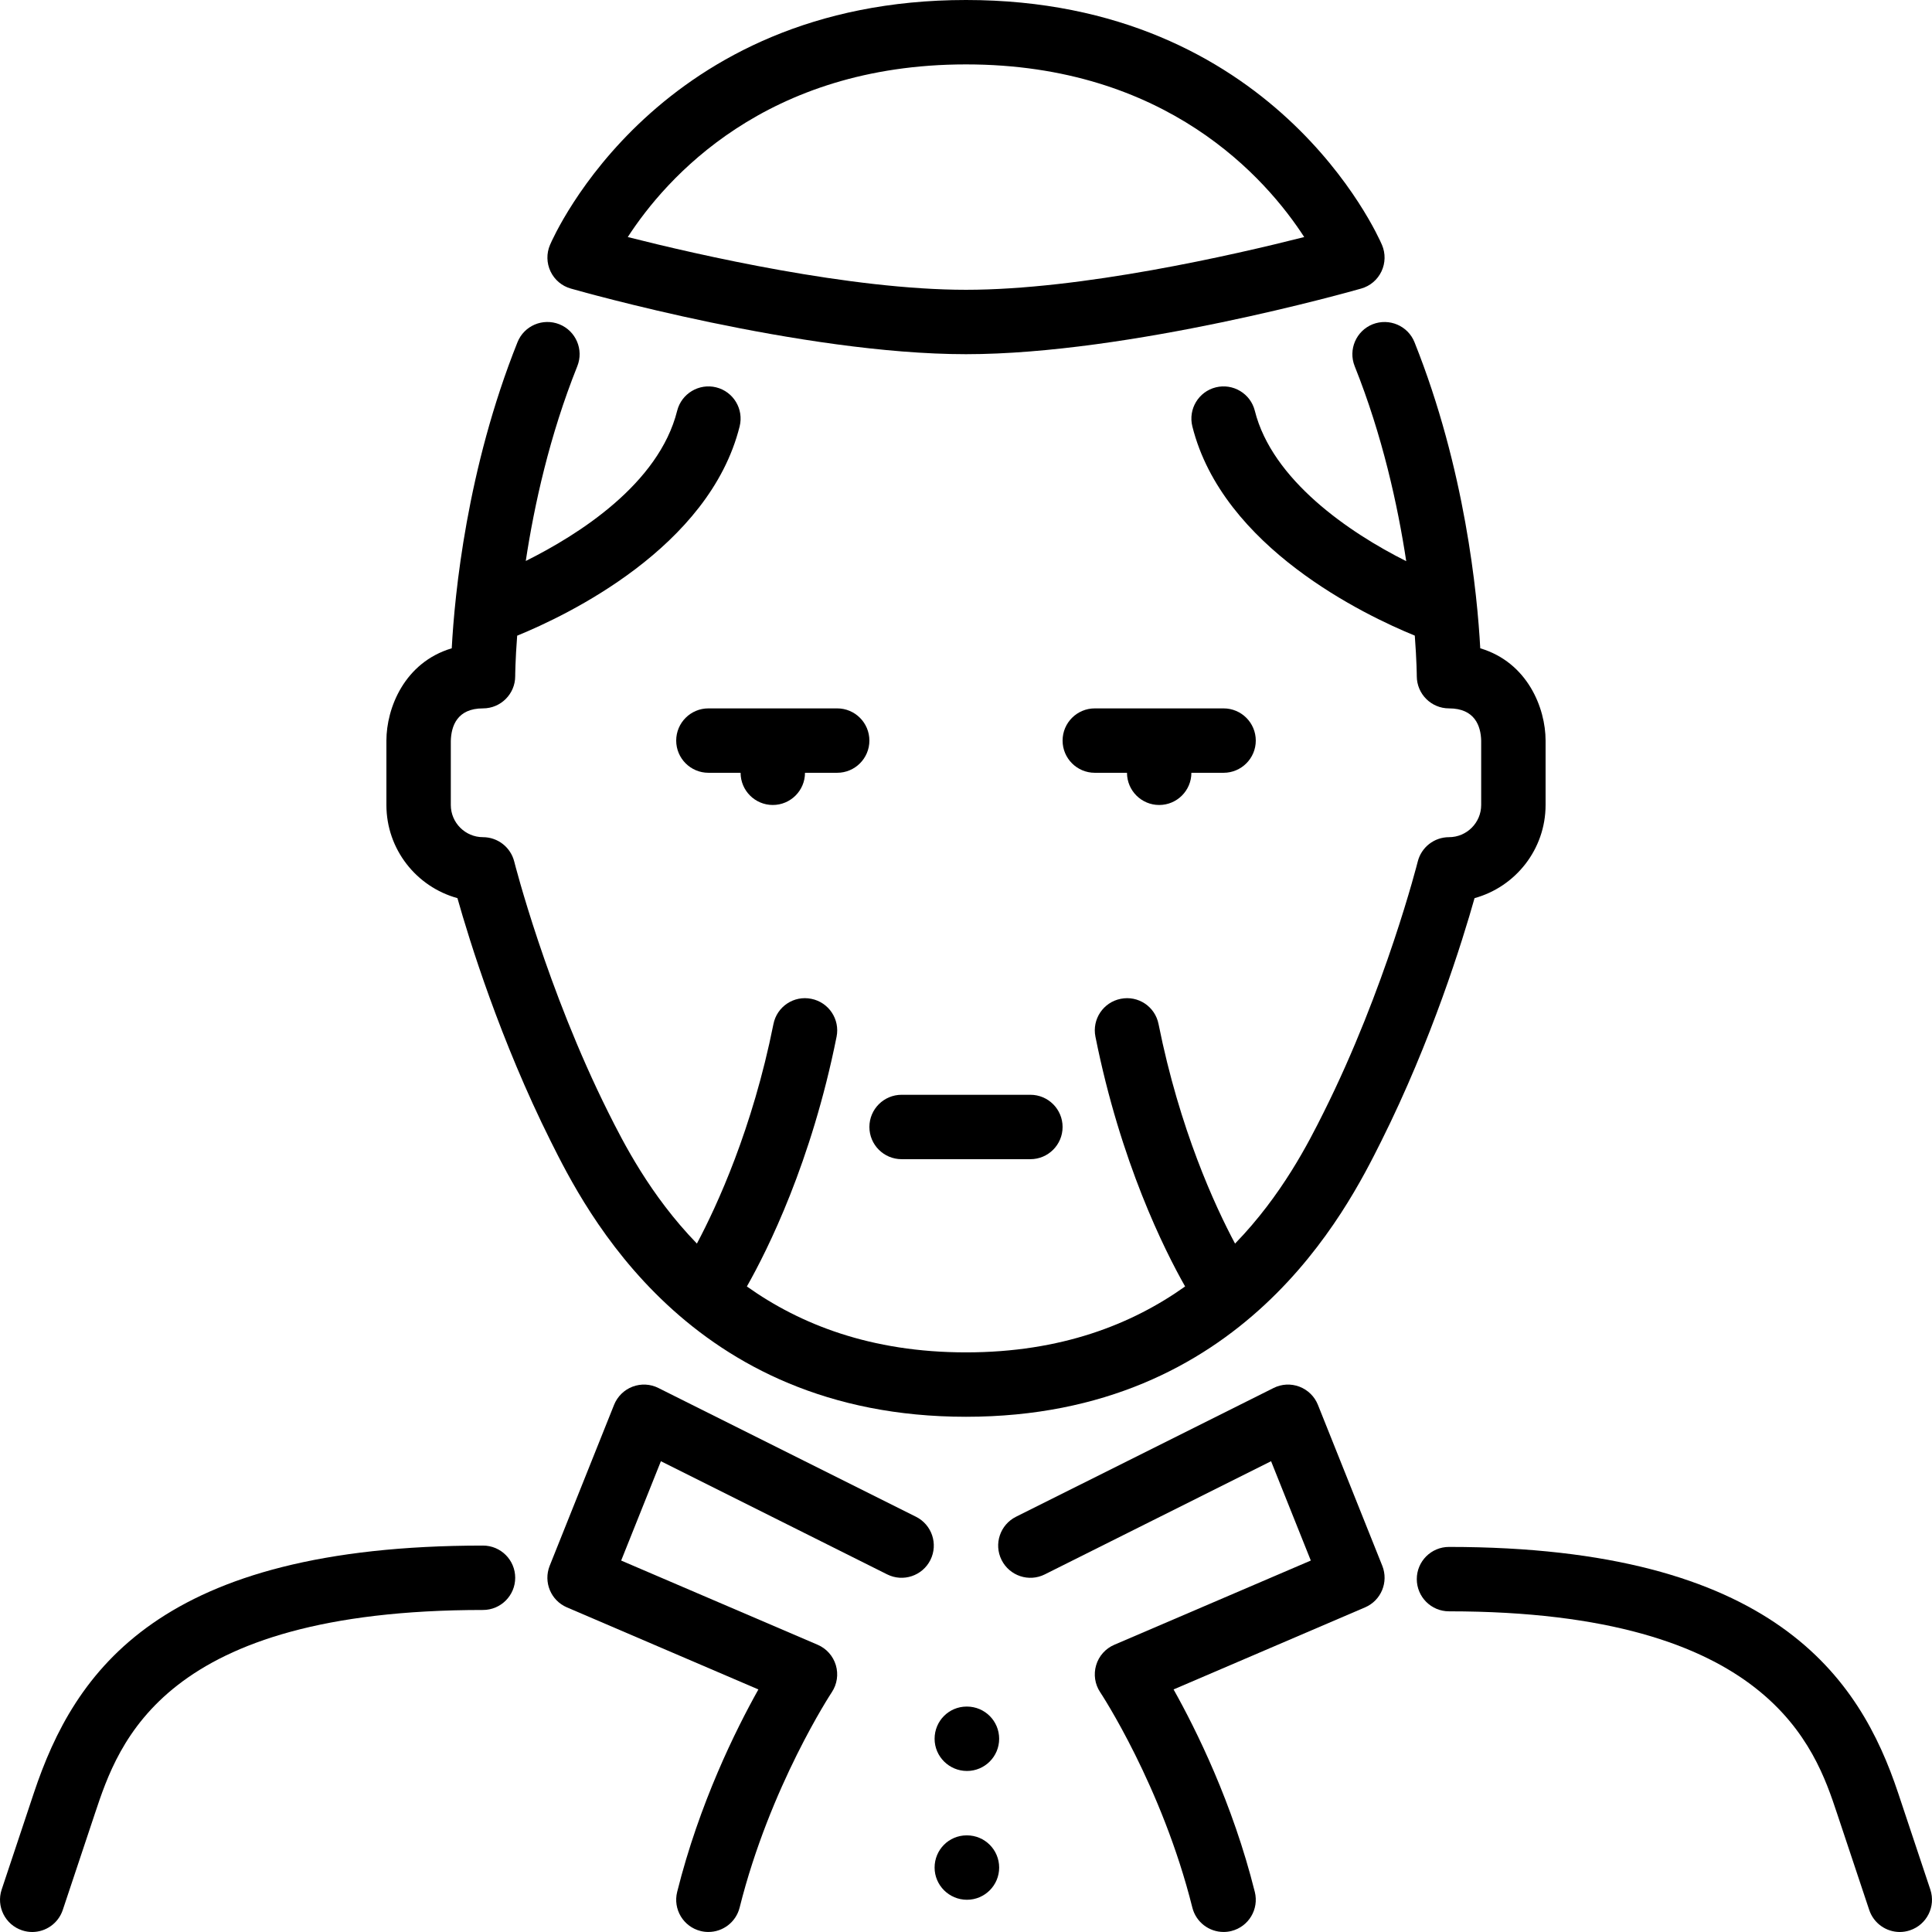
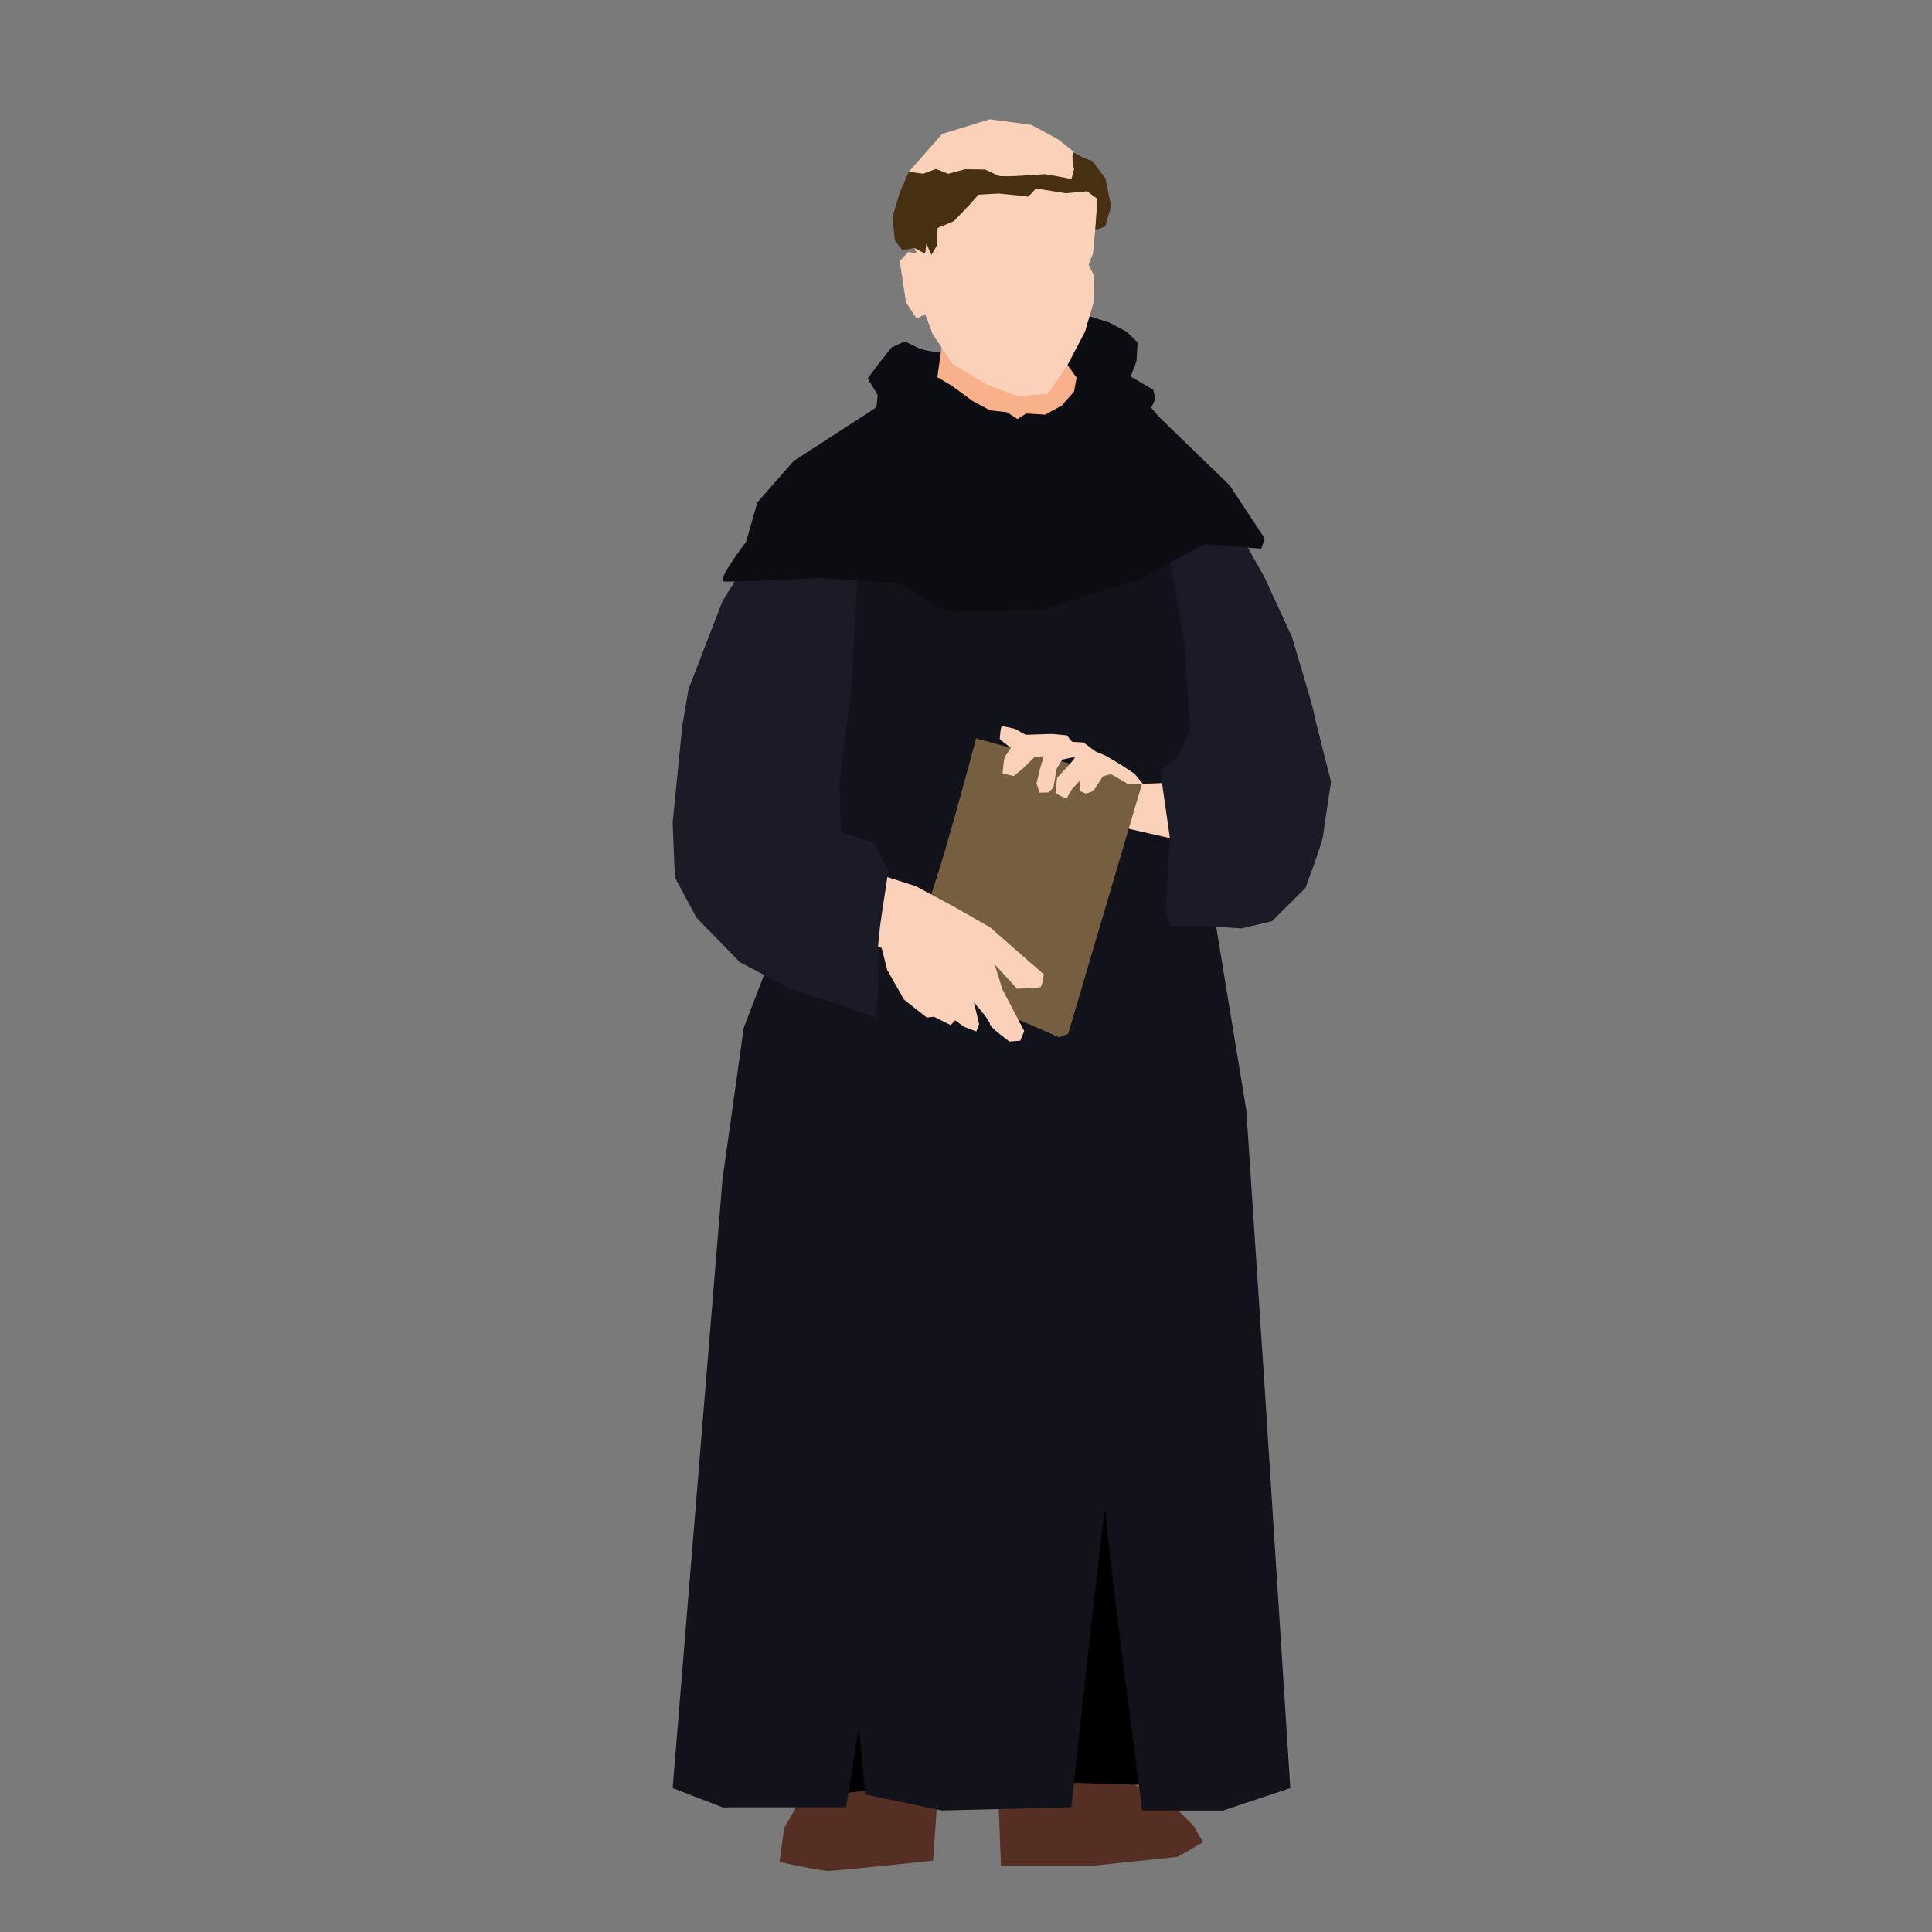
- <svg xmlns="http://www.w3.org/2000/svg" fill="#000000" height="800px" width="800px" version="1.1" id="Layer_1" viewBox="0 0 512.009 512.009" xml:space="preserve">
-   <g>
-     <g>
-       <g>
-         <path d="M121.227,238.02c3.166,11.221,11.349,37.675,24.738,64.461c9.028,18.057,36.497,72.986,110.037,72.986     s101.009-54.929,110.029-72.986c13.397-26.786,21.581-53.239,24.747-64.461c10.837-2.978,18.825-12.919,18.825-24.687v-17.067     c0-8.602-4.77-20.719-17.314-24.457c-0.777-14.387-4.002-47.548-17.425-81.118c-1.749-4.369-6.716-6.477-11.102-4.753     c-4.369,1.758-6.502,6.716-4.753,11.102c7.364,18.389,11.409,36.881,13.662,51.678c-15.138-7.586-35.533-21.513-40.124-39.859     c-1.143-4.565-5.786-7.339-10.351-6.204c-4.565,1.143-7.347,5.769-6.204,10.351c8.03,32.102,45.79,50.065,58.948,55.441     c0.503,6.63,0.529,10.633,0.529,10.752c0.009,4.71,3.823,8.533,8.533,8.533c6.869,0,8.431,4.693,8.533,8.533v17.067     c0,4.702-3.831,8.533-8.533,8.533c-3.917,0-7.33,2.671-8.277,6.46c-0.085,0.333-8.499,33.613-24.96,66.526     c-3.968,7.945-11.017,21.905-23.458,34.722c-5.342-10.001-14.686-30.268-20.275-58.18c-0.913-4.625-5.385-7.629-10.035-6.69     c-4.625,0.922-7.62,5.419-6.69,10.035c6.648,33.246,18.236,56.44,23.765,66.193c-14.071,10.01-32.819,17.468-58.069,17.468     c-25.25,0-43.998-7.458-58.069-17.468c5.53-9.754,17.118-32.947,23.774-66.193c0.922-4.617-2.074-9.114-6.699-10.035     c-4.625-0.947-9.122,2.065-10.035,6.69c-5.555,27.767-14.942,48.119-20.284,58.172c-12.433-12.826-19.482-26.769-23.458-34.714     c-16.41-32.836-24.866-66.193-24.951-66.526c-0.956-3.789-4.369-6.46-8.277-6.46c-4.702,0-8.533-3.831-8.533-8.533v-16.964     c0.102-3.942,1.664-8.636,8.533-8.636c4.71,0,8.533-3.823,8.533-8.533c0-0.128,0.017-4.113,0.521-10.735     c13.099-5.342,50.918-23.313,58.957-55.458c1.143-4.582-1.638-9.208-6.204-10.351c-4.548-1.135-9.207,1.638-10.351,6.204     c-4.855,19.405-26.197,32.879-40.124,39.808c2.244-14.771,6.289-33.22,13.662-51.627c1.749-4.386-0.384-9.344-4.753-11.102     c-4.403-1.741-9.353,0.384-11.102,4.753c-13.423,33.57-16.649,66.731-17.425,81.118c-12.544,3.738-17.314,15.855-17.314,24.457     v17.067C102.403,225.101,110.381,235.042,121.227,238.02z" />
-         <path d="M221.869,187.733h-34.133c-4.71,0-8.533,3.823-8.533,8.533s3.823,8.533,8.533,8.533h8.533     c0,4.71,3.823,8.533,8.533,8.533c4.71,0,8.533-3.823,8.533-8.533h8.533c4.71,0,8.533-3.823,8.533-8.533     S226.58,187.733,221.869,187.733z" />
-         <path d="M151.256,76.467c2.492,0.717,61.389,17.399,104.747,17.399c43.358,0,102.255-16.683,104.747-17.399     c2.355-0.666,4.309-2.321,5.359-4.54c1.05-2.21,1.101-4.77,0.137-7.023C365.11,62.251,337.496,0,256.003,0     S146.895,62.251,145.76,64.905c-0.964,2.253-0.913,4.813,0.137,7.023C146.947,74.146,148.901,75.802,151.256,76.467z      M256.003,17.067c53.188,0,79.607,30.285,89.634,45.756C326.889,67.576,286.586,76.8,256.003,76.8     c-30.549,0-70.878-9.224-89.634-13.978C176.404,47.334,202.831,17.067,256.003,17.067z" />
-         <path d="M290.136,204.8h8.533c0,4.71,3.823,8.533,8.533,8.533c4.71,0,8.533-3.823,8.533-8.533h8.533     c4.71,0,8.533-3.823,8.533-8.533s-3.823-8.533-8.533-8.533h-34.133c-4.71,0-8.533,3.823-8.533,8.533S285.426,204.8,290.136,204.8     z" />
-         <path d="M238.936,307.2h34.133c4.71,0,8.533-3.823,8.533-8.533s-3.823-8.533-8.533-8.533h-34.133     c-4.71,0-8.533,3.823-8.533,8.533S234.226,307.2,238.936,307.2z" />
-         <path d="M349.263,372.292c-0.887-2.21-2.662-3.951-4.898-4.804c-2.236-0.845-4.702-0.725-6.844,0.35l-68.267,34.125     c-4.216,2.116-5.931,7.236-3.823,11.452c2.116,4.215,7.228,5.939,11.452,3.823l59.972-29.995l10.53,26.325l-52.079,22.323     c-2.33,0.998-4.096,2.978-4.813,5.41c-0.725,2.432-0.333,5.06,1.075,7.168c0.162,0.239,16.341,24.747,24.422,57.071     c0.973,3.874,4.446,6.46,8.269,6.46c0.691,0,1.382-0.077,2.082-0.256c4.565-1.143,7.347-5.769,6.204-10.351     c-5.879-23.526-15.556-43.017-21.53-53.666l50.748-21.751c4.258-1.818,6.281-6.707,4.565-11.017L349.263,372.292z" />
-         <path d="M256.259,452.267h-0.085c-4.71,0-8.491,3.823-8.491,8.533s3.857,8.533,8.576,8.533c4.719,0,8.533-3.823,8.533-8.533     S260.978,452.267,256.259,452.267z" />
-         <path d="M128.003,409.6c-85.632,0-108.22,33.143-119.031,65.57l-8.533,25.6c-1.485,4.471,0.93,9.301,5.402,10.795     c0.896,0.299,1.809,0.444,2.697,0.444c3.576,0,6.904-2.27,8.098-5.845l8.533-25.6c6.281-18.833,17.963-53.897,102.835-53.897     c4.71,0,8.533-3.823,8.533-8.533S132.713,409.6,128.003,409.6z" />
-         <path d="M511.567,500.77l-8.533-25.6c-10.121-30.37-32.802-65.212-119.031-65.212c-4.71,0-8.533,3.814-8.533,8.525     c0,4.719,3.823,8.542,8.533,8.542c84.992,0,97.05,36.156,102.835,53.538l8.533,25.6c1.195,3.575,4.523,5.845,8.098,5.845     c0.896,0,1.801-0.145,2.697-0.444C510.637,510.071,513.061,505.242,511.567,500.77z" />
-         <path d="M256.259,486.4h-0.085c-4.71,0-8.491,3.823-8.491,8.533s3.857,8.533,8.576,8.533c4.719,0,8.533-3.823,8.533-8.533     S260.978,486.4,256.259,486.4z" />
-         <path d="M242.75,401.963l-68.267-34.125c-2.133-1.075-4.617-1.195-6.852-0.35c-2.227,0.853-4.002,2.594-4.89,4.804     l-17.067,42.667c-1.715,4.309,0.307,9.199,4.565,11.017l50.748,21.751c-5.973,10.65-15.65,30.14-21.53,53.666     c-1.143,4.582,1.638,9.207,6.204,10.351c0.7,0.179,1.391,0.256,2.082,0.256c3.823,0,7.296-2.586,8.269-6.46     c8.047-32.179,24.269-56.832,24.431-57.079c1.399-2.108,1.792-4.736,1.067-7.168c-0.725-2.423-2.483-4.403-4.813-5.402     l-52.079-22.323l10.53-26.325l59.972,29.995c4.215,2.108,9.344,0.393,11.452-3.823S246.966,404.079,242.75,401.963z" />
-       </g>
+ <svg xmlns="http://www.w3.org/2000/svg" width="199.606mm" height="199.606mm" viewBox="0 0 199.606 199.606" version="1.1" id="svg5" xml:space="preserve">
+   <defs id="defs2" />
+   <g id="layer1" transform="translate(-5.056987,-38.51804)">
+     <path style="fill:#7a7a7a;fill-opacity:1;stroke:none;stroke-width:0.39" d="M 5.057,138.321 V 38.518 H 104.86 204.663 v 99.803 99.803 H 104.86 5.057 Z" id="path15635-8" />
+     <g id="g112" transform="translate(146.4071,-5.403908)">
+       <path style="fill:#562f24;fill-opacity:1;stroke:none;stroke-width:0.599;stroke-dasharray:none;stroke-opacity:1" d="m -57.252,227.431 -3.069,5.331 -0.503,3.533 c 0,0 4.233,0.926 5.027,0.926 0.794,0 10.848,-1.058 10.848,-1.058 l 0.661,-9.393 z" id="path111" />
+       <path style="fill:#562f24;fill-opacity:1;stroke:none;stroke-width:0.599;stroke-dasharray:none;stroke-opacity:1" d="m -38.335,226.24 0.397,10.451 h 9.393 l 8.864,-0.926 2.622,-1.514 -0.975,-1.689 -2.55,-2.55 -6.968,-3.309 z" id="path112" />
+       <path style="fill:#000000;fill-opacity:1;stroke:none;stroke-width:0.374;stroke-dasharray:none;stroke-opacity:1" d="m -18.739,190.025 -39.107,0.117 c 0,0 -10.366,40.503 -8.86,40.503 1.506,0 24.036,-2.913 24.036,-2.913 l 26.032,0.817 z" id="path110-9" />
+       <path style="fill:#12121b;fill-opacity:1;stroke:none;stroke-width:0.374;stroke-dasharray:none;stroke-opacity:1" d="m -49.52,93.124 -9.843,17.5 1.518,22.142 -6.657,17.314 -2.203,15.684 -5.148,62.9 5.148,1.981 h 12.769 l 1.321,-8.255 0.66,6.934 7.924,1.651 13.367,-0.33 c 0,0 3.523,-33.018 3.523,-30.707 0,2.311 3.802,31.037 3.802,31.037 h 8.364 l 6.934,-2.311 -2.642,-41.273 -1.898,-28.726 -5.572,-33.967 6.535,-7.458 -3.035,-10.214 -6.129,-15.468 -7.996,2.276 z" id="path109-6" />
+       <path style="fill:#f8b18a;fill-opacity:1;stroke:none;stroke-width:0.374;stroke-dasharray:none;stroke-opacity:1" d="m -43.662,76.791 -0.934,6.712 -2.043,3.677 c 0,0 9.514,4.378 9.806,4.378 0.292,0 9.864,-4.261 9.689,-4.494 -0.175,-0.233 -3.911,-5.428 -3.911,-5.428 l -1.109,-4.494 z" id="path105-8" />
+       <path style="fill:#fbd1ba;fill-opacity:1;stroke:none;stroke-width:0.374;stroke-dasharray:none;stroke-opacity:1" d="m -28.389,130.6 c 0.413,-0.991 1.197,-5.778 1.568,-5.654 0.371,0.124 8.667,-0.248 8.667,-0.248 0,0 0.289,6.356 -0.041,6.315 -0.33,-0.041 -8.255,-1.857 -8.255,-1.857 z" id="path102-3" />
+       <path style="fill:#765e41;fill-opacity:1;stroke:none;stroke-width:0.374;stroke-dasharray:none;stroke-opacity:1" d="m -45.938,138.253 c 1.144,-1.73 5.428,-18.036 5.428,-18.036 l 17.171,4.601 -7.657,25.926 -0.934,0.35 -9.864,-4.319 -3.852,-1.693 z" id="path104-4" />
+       <path style="fill:#fbd1ba;fill-opacity:1;stroke:none;stroke-width:0.374;stroke-dasharray:none;stroke-opacity:1" d="m -45.763,76.382 -0.875,0.467 -1.109,-1.693 -0.642,-4.261 0.876,-0.934 0.876,0.117 c 0,0 -1.226,-2.568 -0.759,-3.502 0.467,-0.934 -0.059,-4.903 -0.059,-4.903 l 3.444,-3.911 4.934,-1.518 4.288,0.584 2.802,1.518 2.335,1.868 1.693,4.261 -0.233,3.21 -0.233,2.451 -0.467,1.109 0.584,1.167 v 2.568 l -0.934,3.21 -1.809,3.444 -2.043,2.977 -3.152,0.233 -3.21,-1.226 -3.502,-2.101 -2.043,-3.094 z" id="path99-8" />
+       <path style="fill:#472f11;fill-opacity:1;stroke:none;stroke-width:0.374;stroke-dasharray:none;stroke-opacity:1" d="m -38.176,62.087 c 0.83,0.165 4.38,-0.165 4.71,-0.165 0.33,0 2.807,0.495 2.807,0.495 l 0.276,-0.978 c 0,0 -0.459,-2.176 0.135,-1.701 0.594,0.475 1.733,0.796 1.733,0.796 l 1.372,1.809 0.584,2.889 -0.613,2.101 -1.022,0.35 0.233,-3.21 -1.08,-0.788 -2.189,0.204 -3.094,-0.496 c 0,0 -0.759,0.905 -0.876,0.846 -0.117,-0.058 -2.977,-0.321 -2.977,-0.321 l -2.072,0.117 -1.021,1.138 -1.547,1.605 -1.663,0.7 -0.088,1.839 -0.555,0.934 -0.525,-1.167 -0.117,1.051 -1.11,-0.596 -1.254,0.216 c 0,0 -0.788,-0.934 -0.788,-1.138 0,-0.204 -0.233,-2.247 -0.233,-2.247 l 0.759,-2.539 0.934,-2.16 1.489,0.204 1.313,-0.496 1.255,0.496 1.78,-0.467 2.043,0.029 z" id="path100-4" />
+       <path style="fill:#fbd1ba;fill-opacity:1;stroke:none;stroke-width:0.374;stroke-dasharray:none;stroke-opacity:1" d="m -51.419,133.984 c 0.413,0.124 4.664,1.486 4.664,1.486 l 3.921,2.105 3.756,2.146 5.572,4.87 c 0,0 -0.165,1.238 -0.372,1.321 -0.206,0.083 -2.394,0.165 -2.394,0.165 l -2.311,-2.518 0.784,2.559 2.27,4.334 -0.413,0.991 -1.114,0.083 c 0,0 -2.022,-1.445 -2.022,-1.816 0,-0.371 -1.651,-2.229 -1.651,-2.229 l 0.537,2.229 -0.289,0.784 -1.279,-0.495 -0.908,-0.66 -0.454,0.495 -1.733,-0.867 -0.743,0.083 -2.353,-1.857 -1.733,-3.054 -0.578,-2.27 -2.518,-0.949 -6.582,-1.615 1.518,-6.537 z" id="path101-9" />
+       <path style="fill:#fbd1ba;fill-opacity:1;stroke:none;stroke-width:0.374;stroke-dasharray:none;stroke-opacity:1" d="m -37.767,123.836 c 0,0 0.117,-1.634 0.263,-1.78 0.146,-0.146 0.584,-0.876 0.584,-0.876 l -1.138,-0.876 c 0,0 0.058,-1.342 0.233,-1.342 0.175,0 1.313,0.204 1.518,0.35 0.204,0.146 0.934,0.525 0.934,0.525 l 2.714,-0.088 1.547,0.146 c 0,0 0.467,0.671 0.584,0.671 0.117,0 1.109,0.058 1.109,0.058 l 1.255,0.934 1.167,0.496 1.634,0.992 1.226,0.817 0.868,1.036 -1.508,0.046 c 0,0 -1.695,-1.023 -1.812,-1.023 -0.117,0 -0.817,0.204 -0.817,0.204 l -0.982,1.518 -0.739,0.263 -0.7,-0.263 0.088,-1.109 -0.846,0.905 -0.584,0.992 c 0,0 -1.138,-0.496 -1.138,-0.613 0,-0.117 0.175,-1.547 0.175,-1.547 0,0 1.985,-2.072 1.809,-2.101 -0.175,-0.029 -1.284,0.233 -1.284,0.233 l -0.584,0.963 -0.321,1.926 -0.525,0.496 -0.905,0.029 -0.321,-0.963 0.438,-1.78 0.32,-1.021 -0.992,0.117 -1.138,1.109 -0.963,0.817 z" id="path103-9" />
+       <path style="fill:#1b1b28;fill-opacity:1;stroke:none;stroke-width:0.374;stroke-dasharray:none;stroke-opacity:1" d="m -56.27,95.294 -8.172,7.063 -2.265,3.677 -3.514,9.105 -0.642,3.823 -0.992,9.952 0.233,5.662 2.218,4.144 4.494,4.611 5.545,2.918 4.319,1.284 4.261,1.576 0.175,-3.736 c 0,0 -0.007,-3.639 -0.023,-3.645 -0.016,-0.006 0.203,-1.987 0.203,-2.09 0,-0.103 0.495,-3.343 0.495,-3.343 l 0.261,-1.758 0.152,-0.615 -0.392,-0.64 -1.135,-2.27 -3.467,-1.156 -0.083,-5.159 1.238,-9.864 0.825,-15.931 z" id="path107-2" />
+       <path style="fill:#1b1b28;fill-opacity:1;stroke:none;stroke-width:0.374;stroke-dasharray:none;stroke-opacity:1" d="m -16.131,96.591 c 2.632,3.836 2.476,1.733 2.476,1.733 l 2.971,5.283 2.808,6.108 c 0,0 2.146,7.099 2.229,7.677 0.083,0.578 1.816,7.305 1.816,7.305 0,0 -0.743,4.829 -0.825,5.572 -0.083,0.743 -1.816,5.386 -1.816,5.386 l -3.467,3.447 -3.137,0.743 -3.88,-0.248 h -3.467 l -0.495,-1.568 0.437,-7.516 -0.814,-5.684 -0.036,-1.41 1.651,-1.217 1.279,-2.952 -0.537,-8.585 -1.775,-10.525 z" id="path108-5" />
+       <path style="fill:#0c0c13;fill-opacity:1;stroke:none;stroke-width:0.374;stroke-dasharray:none;stroke-opacity:1" d="m -44.129,80.147 c -0.056,0.402 -2.193,-0.189 -2.193,-0.189 l -1.527,-0.764 -1.383,0.619 -1.279,1.61 -1.197,1.61 1.032,1.672 -0.124,1.3 -8.563,5.553 -3.736,4.261 -1.167,4.086 c 0,0 -3.035,3.969 -2.335,4.086 0.7,0.117 9.923,-0.35 9.923,-0.35 l 8.288,0.584 c 0,0 4.319,2.802 5.02,2.802 0.7,0 9.864,-0.117 9.864,-0.117 l 10.237,-3.269 c 0,0 6.166,-3.619 6.632,-3.502 0.467,0.117 5.603,0.467 5.603,0.467 l 0.35,-1.051 -3.619,-5.487 -7.354,-7.121 -0.759,-0.905 0.438,-0.876 -0.233,-0.992 c 0,0 -1.197,-0.671 -1.313,-0.759 -0.117,-0.088 -1.021,-0.584 -1.021,-0.584 l 0.613,-1.576 0.117,-1.955 -1.138,-1.109 -1.78,-0.934 -2.043,-0.671 -0.467,1.605 -1.809,3.444 0.933,1.297 -0.262,1.446 -1.266,1.44 -1.733,0.949 -1.94,-0.124 -0.908,0.578 -1.073,-0.702 -1.775,-0.206 -1.775,-0.949 -2.138,-1.57 -1.52,-0.905 z" id="path106-5" />
    </g>
  </g>
</svg>
